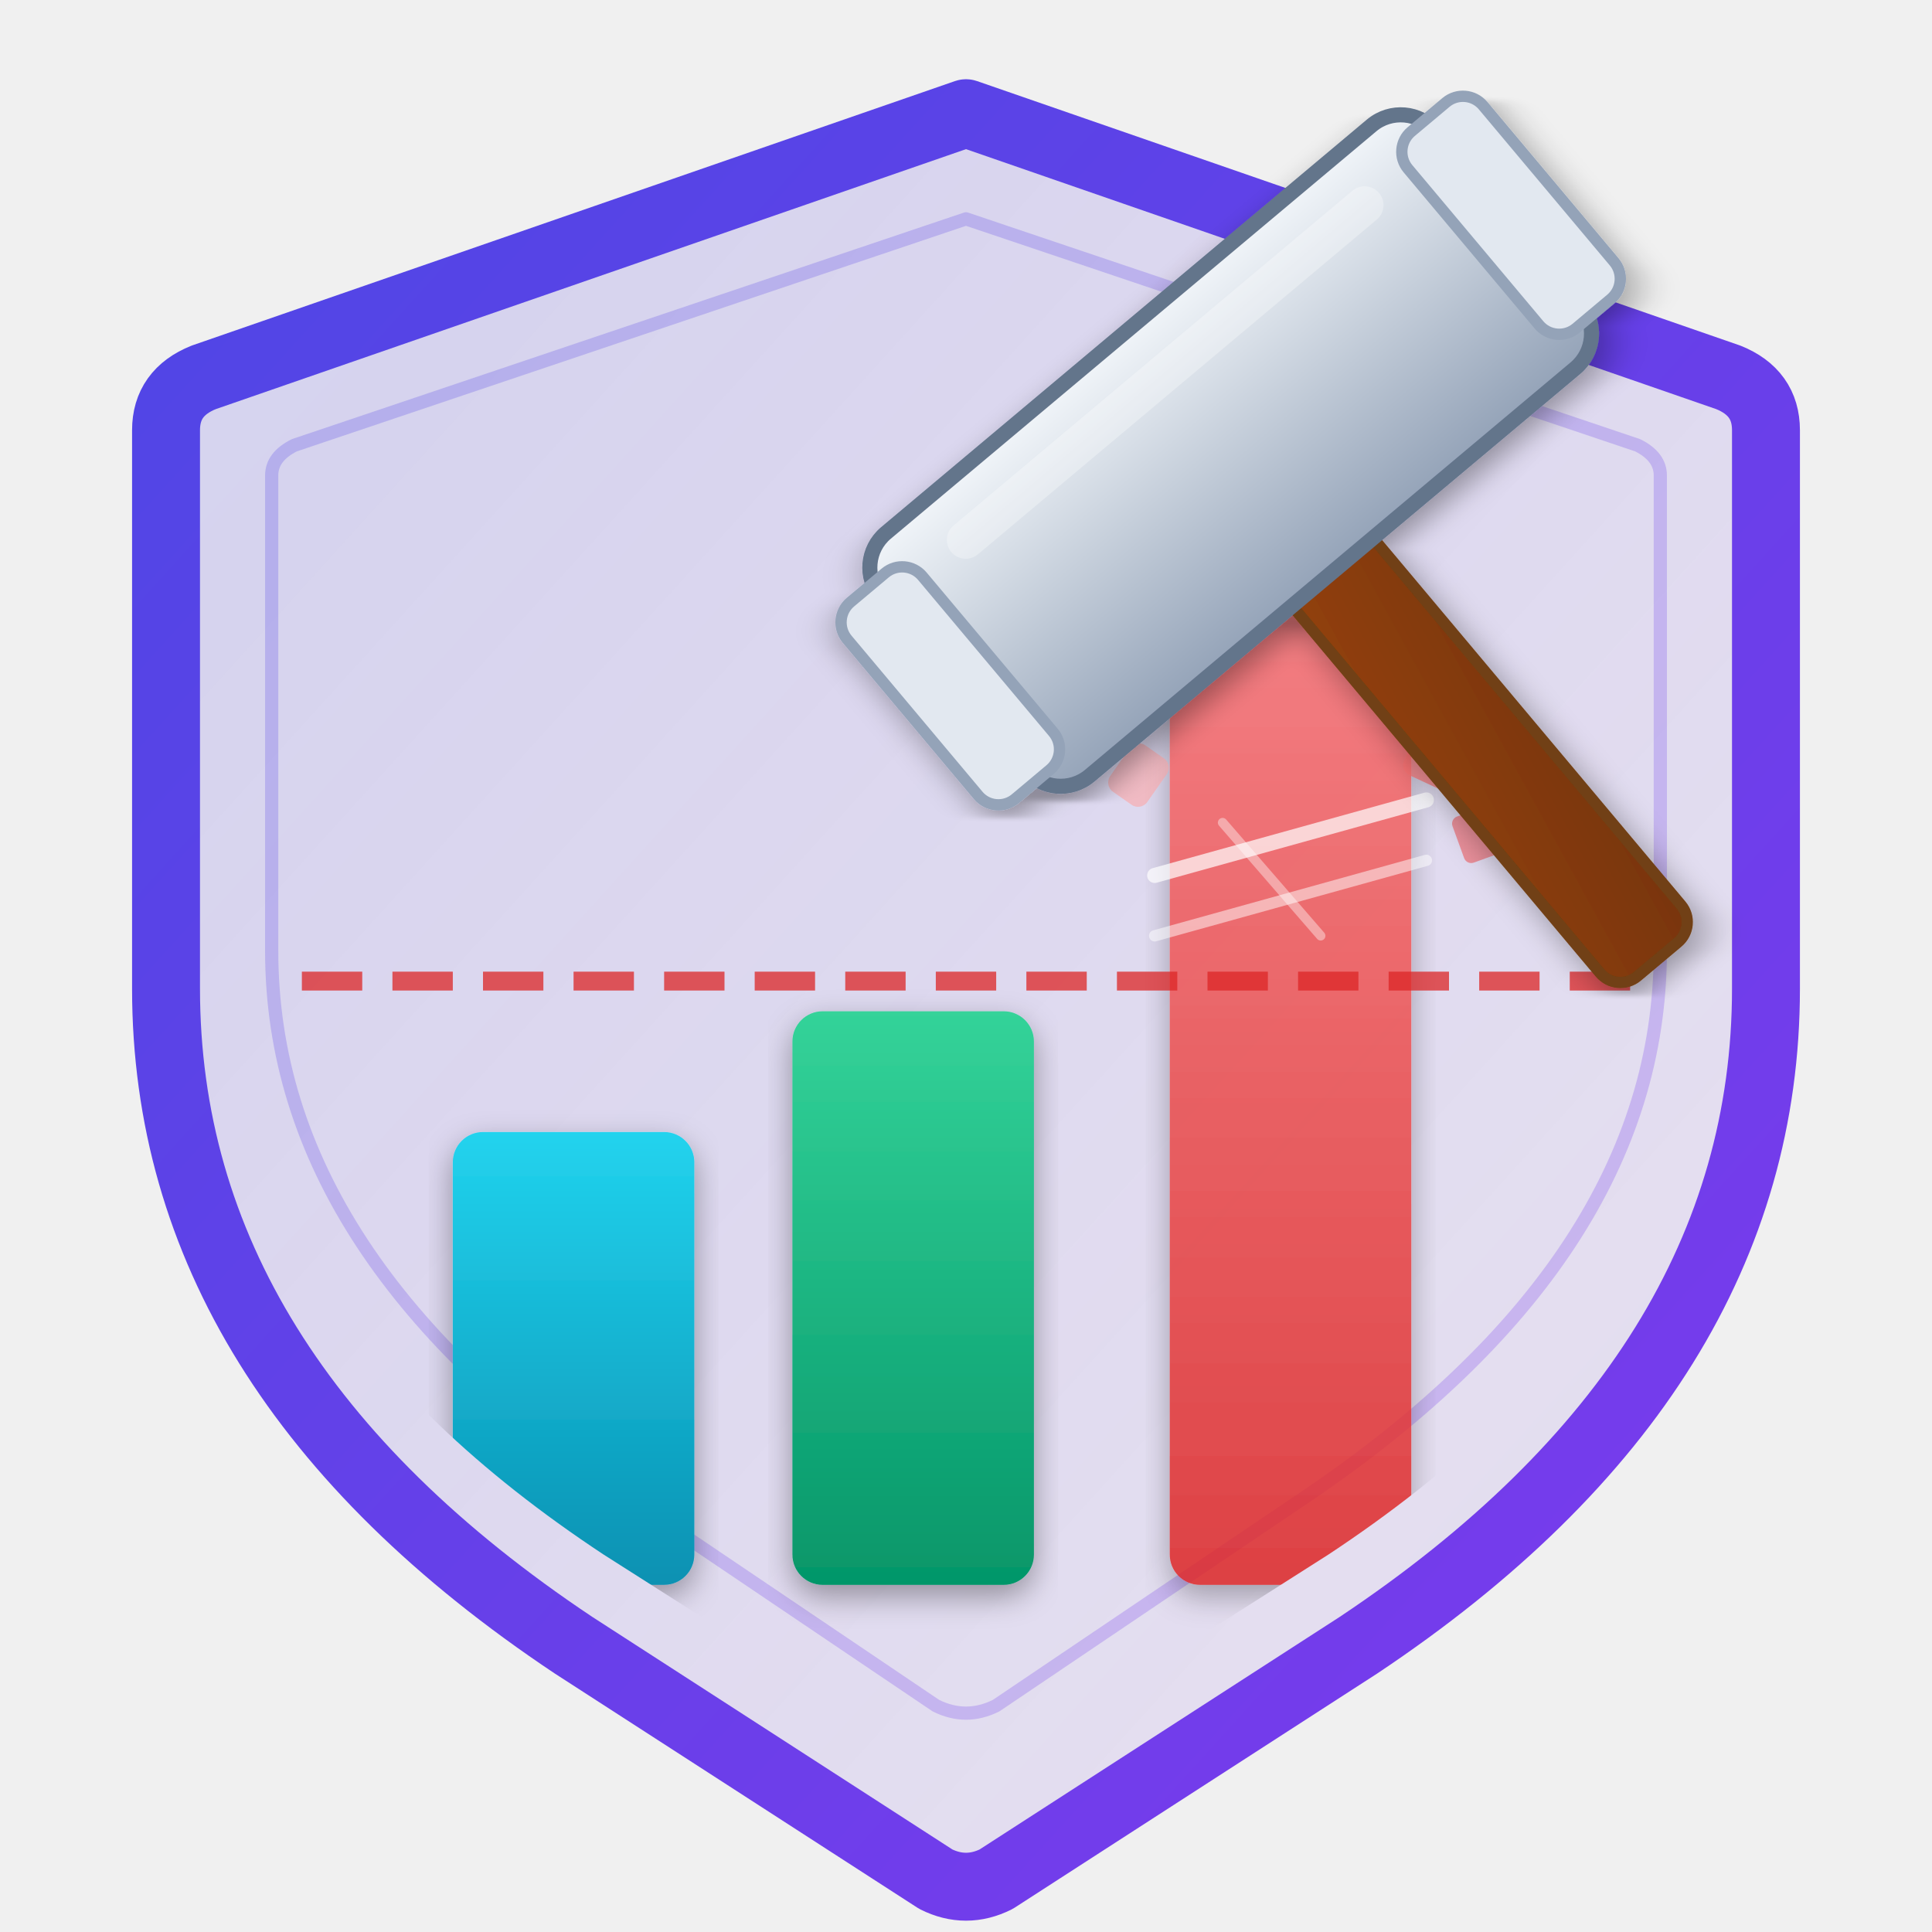
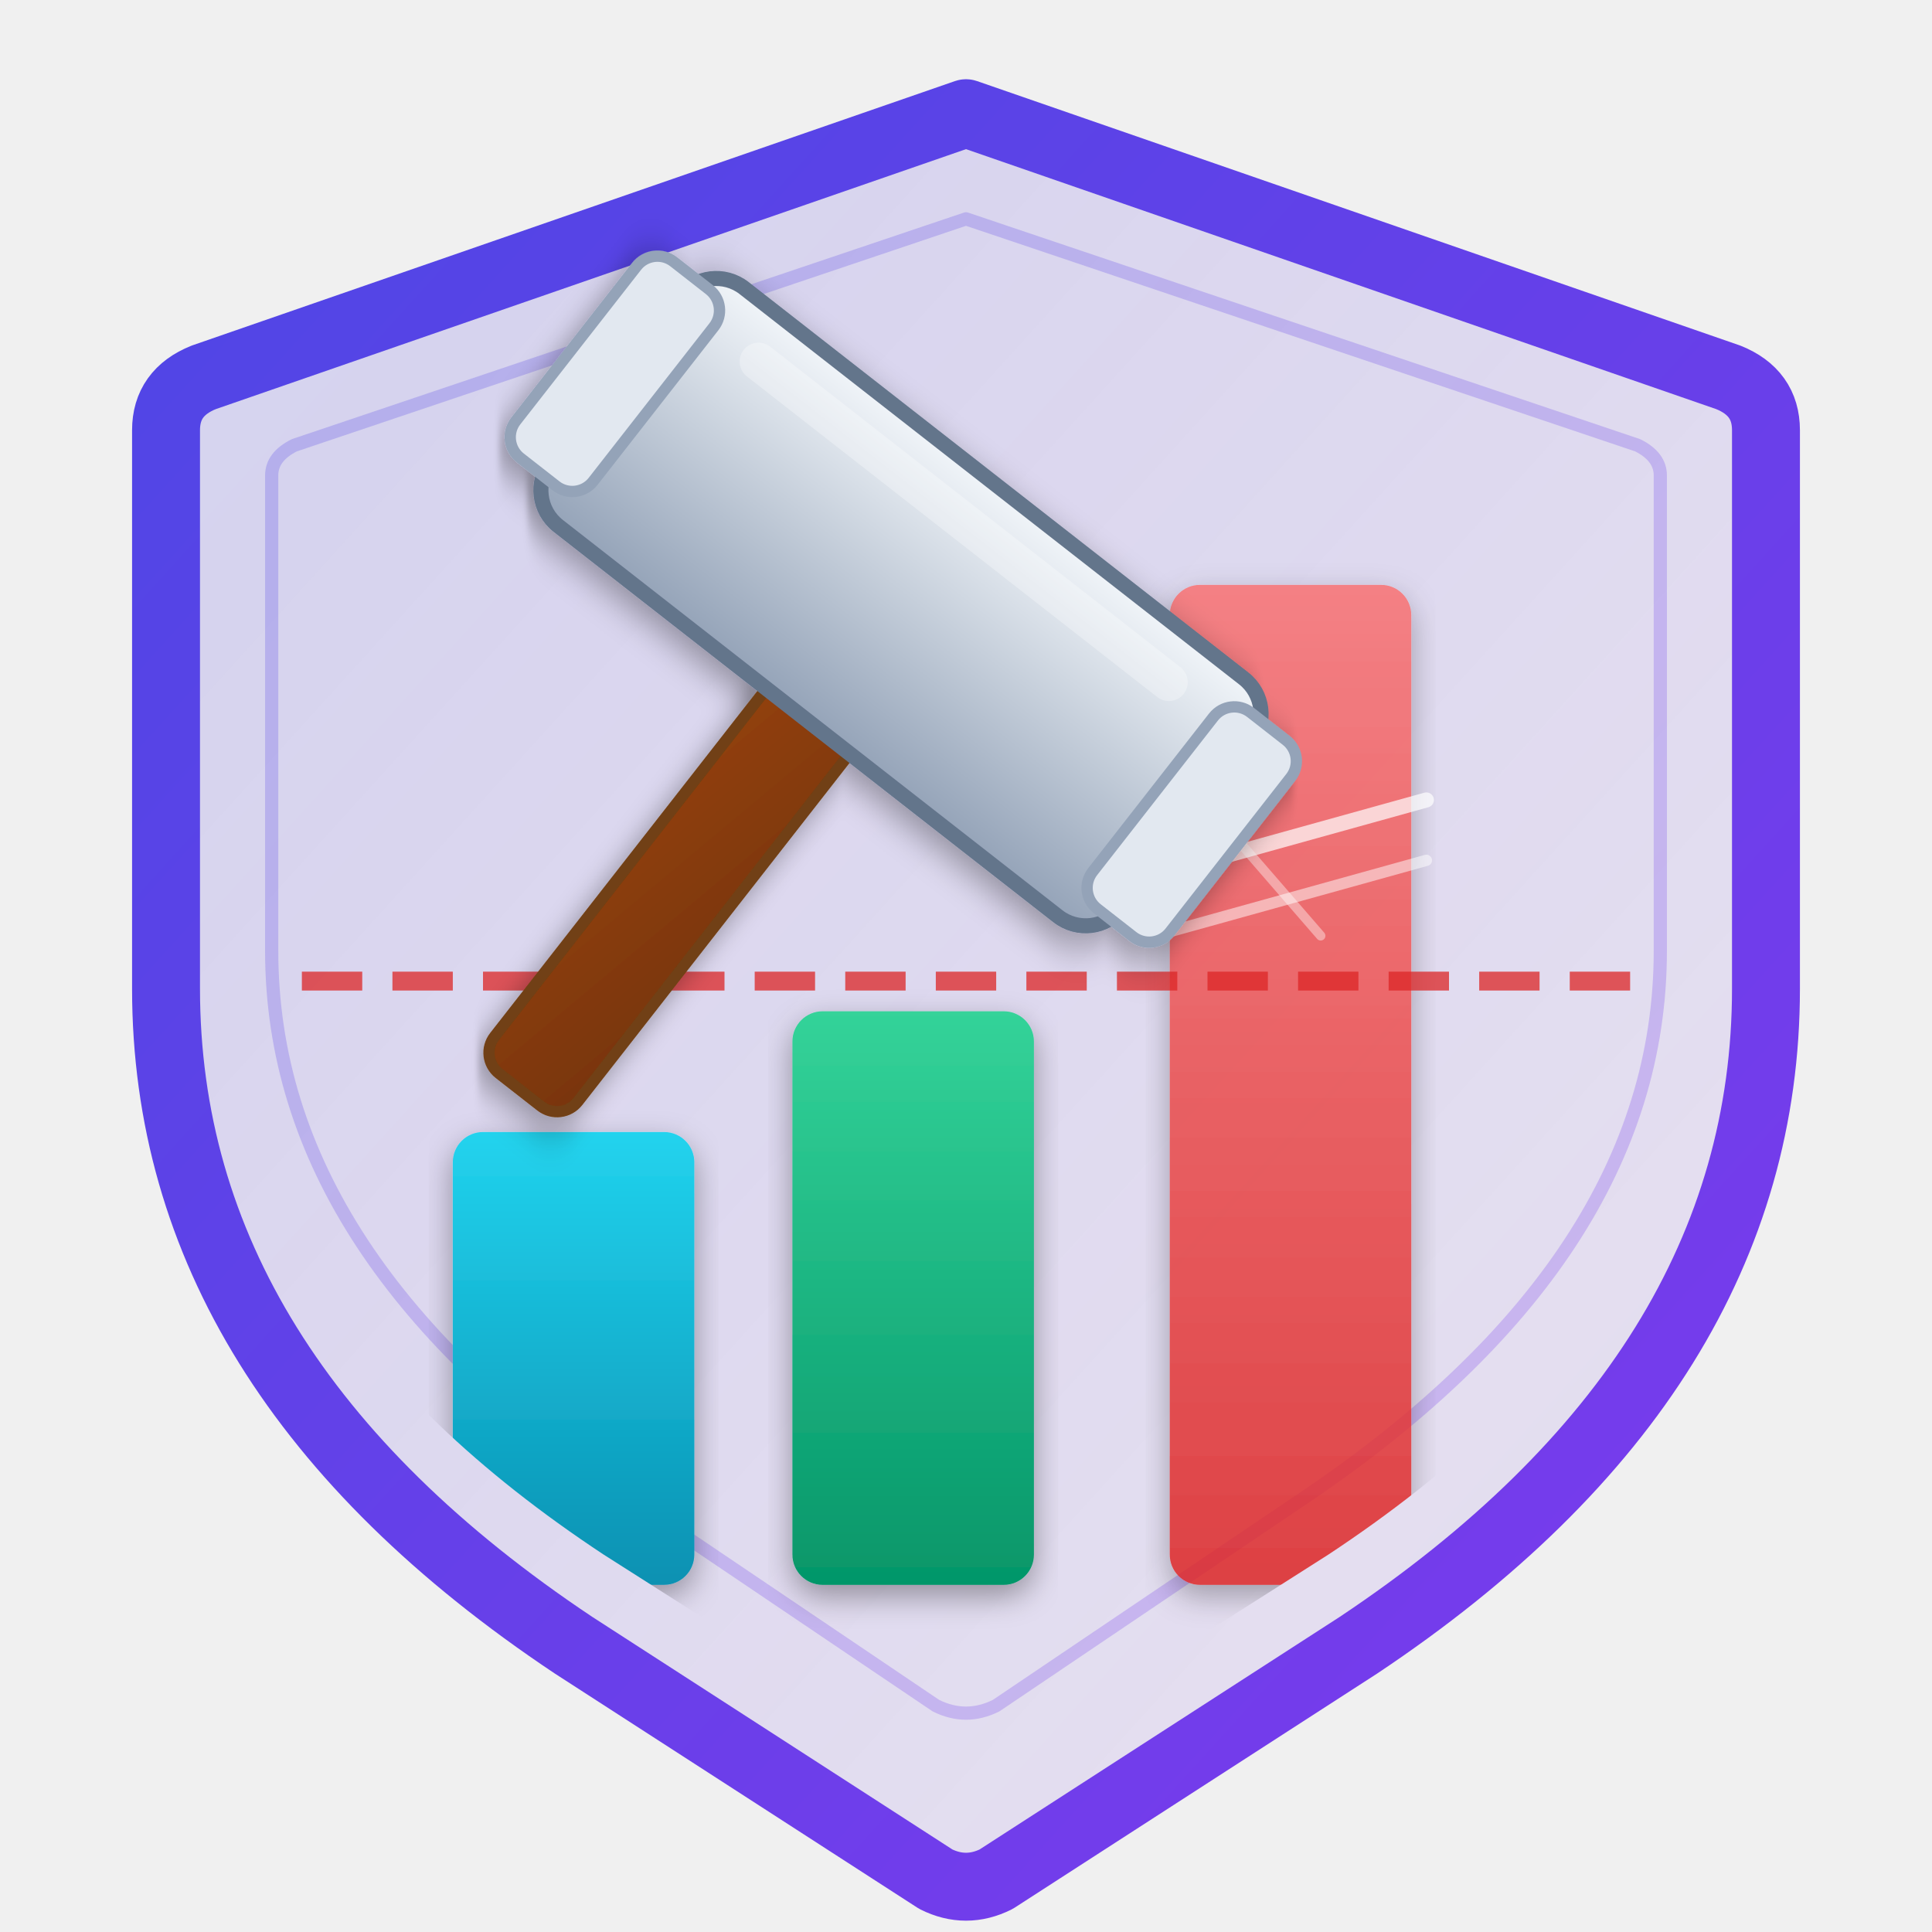
<svg xmlns="http://www.w3.org/2000/svg" viewBox="0 0 512 512" width="512" height="512">
  <defs>
    <linearGradient id="sg" x1="0%" y1="0%" x2="100%" y2="100%">
      <stop offset="0%" stop-color="#4f46e5" />
      <stop offset="100%" stop-color="#7c3aed" />
    </linearGradient>
    <linearGradient id="sf" x1="0%" y1="0%" x2="100%" y2="100%">
      <stop offset="0%" stop-color="#4f46e5" stop-opacity="0.18" />
      <stop offset="100%" stop-color="#7c3aed" stop-opacity="0.08" />
    </linearGradient>
    <linearGradient id="b1" x1="0%" y1="100%" x2="0%" y2="0%">
      <stop offset="0%" stop-color="#0891b2" />
      <stop offset="100%" stop-color="#22d3ee" />
    </linearGradient>
    <linearGradient id="b2" x1="0%" y1="100%" x2="0%" y2="0%">
      <stop offset="0%" stop-color="#059669" />
      <stop offset="100%" stop-color="#34d399" />
    </linearGradient>
    <linearGradient id="br" x1="0%" y1="100%" x2="0%" y2="0%">
      <stop offset="0%" stop-color="#dc2626" />
      <stop offset="100%" stop-color="#f87171" />
    </linearGradient>
    <linearGradient id="hh" x1="0%" y1="0%" x2="0%" y2="100%">
      <stop offset="0%" stop-color="#f1f5f9" />
      <stop offset="100%" stop-color="#94a3b8" />
    </linearGradient>
    <linearGradient id="hw" x1="0%" y1="0%" x2="100%" y2="100%">
      <stop offset="0%" stop-color="#92400e" />
      <stop offset="100%" stop-color="#78350f" />
    </linearGradient>
    <filter id="ds">
      <feDropShadow dx="0" dy="3" stdDeviation="4" flood-color="#000" flood-opacity="0.35" />
    </filter>
    <clipPath id="sc">
      <path d="M256 44 L444 108 Q452 112 452 120 L452 256 Q452 346 352 412 L264 468 Q256 472 248 468 L160 412 Q60 346 60 256 L60 120 Q60 112 68 108 Z" />
    </clipPath>
  </defs>
  <path d="M256 24 L460 96 Q470 100 470 110 L470 262 Q470 366 360 438 L264 500 Q256 504 248 500 L152 438 Q42 366 42 262 L42 110 Q42 100 52 96 Z" fill="none" stroke="#4f46e5" stroke-width="4" stroke-linejoin="round" opacity="0.15" />
  <path d="M256 30 L458 100 Q468 104 468 114 L468 262 Q468 364 360 436 L264 498 Q256 502 248 498 L152 436 Q44 364 44 262 L44 114 Q44 104 54 100 Z" fill="url(#sf)" />
  <path d="M256 30 L458 100 Q468 104 468 114 L468 262 Q468 364 360 436 L264 498 Q256 502 248 498 L152 436 Q44 364 44 262 L44 114 Q44 104 54 100 Z" fill="none" stroke="url(#sg)" stroke-width="18" stroke-linejoin="round" />
  <path d="M256 58 L434 118 Q440 121 440 126 L440 252 Q440 334 344 398 L264 452 Q256 456 248 452 L168 398 Q72 334 72 252 L72 126 Q72 121 78 118 Z" fill="none" stroke="url(#sg)" stroke-width="3.5" stroke-linejoin="round" opacity="0.25" />
  <g clip-path="url(#sc)">
    <rect x="120" y="300" width="64" height="120" rx="8" ry="8" fill="url(#b1)" filter="url(#ds)" />
    <rect x="210" y="268" width="64" height="152" rx="8" ry="8" fill="url(#b2)" filter="url(#ds)" />
    <rect x="310" y="155" width="64" height="265" rx="8" ry="8" fill="url(#br)" filter="url(#ds)" opacity="0.85" />
    <line x1="306" y1="232" x2="378" y2="212" stroke="#fff" stroke-width="4" stroke-linecap="round" opacity="0.7" />
    <line x1="306" y1="248" x2="378" y2="228" stroke="#fff" stroke-width="3" stroke-linecap="round" opacity="0.5" />
    <line x1="324" y1="218" x2="350" y2="248" stroke="#fff" stroke-width="2.5" stroke-linecap="round" opacity="0.4" />
-     <rect x="374" y="190" width="14" height="18" rx="3" ry="3" fill="#f87171" opacity="0.7" transform="rotate(25,381,199)" />
-     <rect x="386" y="215" width="10" height="13" rx="2" ry="2" fill="#ef4444" opacity="0.5" transform="rotate(-20,391,221)" />
-     <rect x="296" y="198" width="12" height="15" rx="3" ry="3" fill="#fca5a5" opacity="0.6" transform="rotate(35,302,205)" />
    <line x1="80" y1="260" x2="440" y2="260" stroke="#dc2626" stroke-width="5" stroke-dasharray="16,8" opacity="0.75" />
  </g>
-   <g transform="translate(220, 24) rotate(-40, 110, 100)" filter="url(#ds)">
-     <rect x="96" y="130" width="28" height="140" rx="7" ry="7" fill="url(#hw)" stroke="#713f12" stroke-width="3" />
-     <rect x="14" y="52" width="192" height="84" rx="12" ry="12" fill="url(#hh)" stroke="#64748b" stroke-width="4" />
-     <rect x="0" y="60" width="26" height="68" rx="7" ry="7" fill="#e2e8f0" stroke="#94a3b8" stroke-width="3" />
-     <rect x="194" y="60" width="26" height="68" rx="7" ry="7" fill="#e2e8f0" stroke="#94a3b8" stroke-width="3" />
-     <rect x="36" y="62" width="148" height="10" rx="5" ry="5" fill="#fff" opacity="0.3" />
+   <g transform="translate(130, 68) rotate(38, 110, 90)" filter="url(#ds)">
+     <rect x="96" y="126" width="28" height="130" rx="7" ry="7" fill="url(#hw)" stroke="#713f12" stroke-width="3" />
+     <rect x="14" y="52" width="192" height="80" rx="12" ry="12" fill="url(#hh)" stroke="#64748b" stroke-width="4" />
+     <rect x="0" y="58" width="26" height="66" rx="7" ry="7" fill="#e2e8f0" stroke="#94a3b8" stroke-width="3" />
+     <rect x="194" y="58" width="26" height="66" rx="7" ry="7" fill="#e2e8f0" stroke="#94a3b8" stroke-width="3" />
+     <rect x="36" y="60" width="148" height="10" rx="5" ry="5" fill="#fff" opacity="0.3" />
  </g>
</svg>
